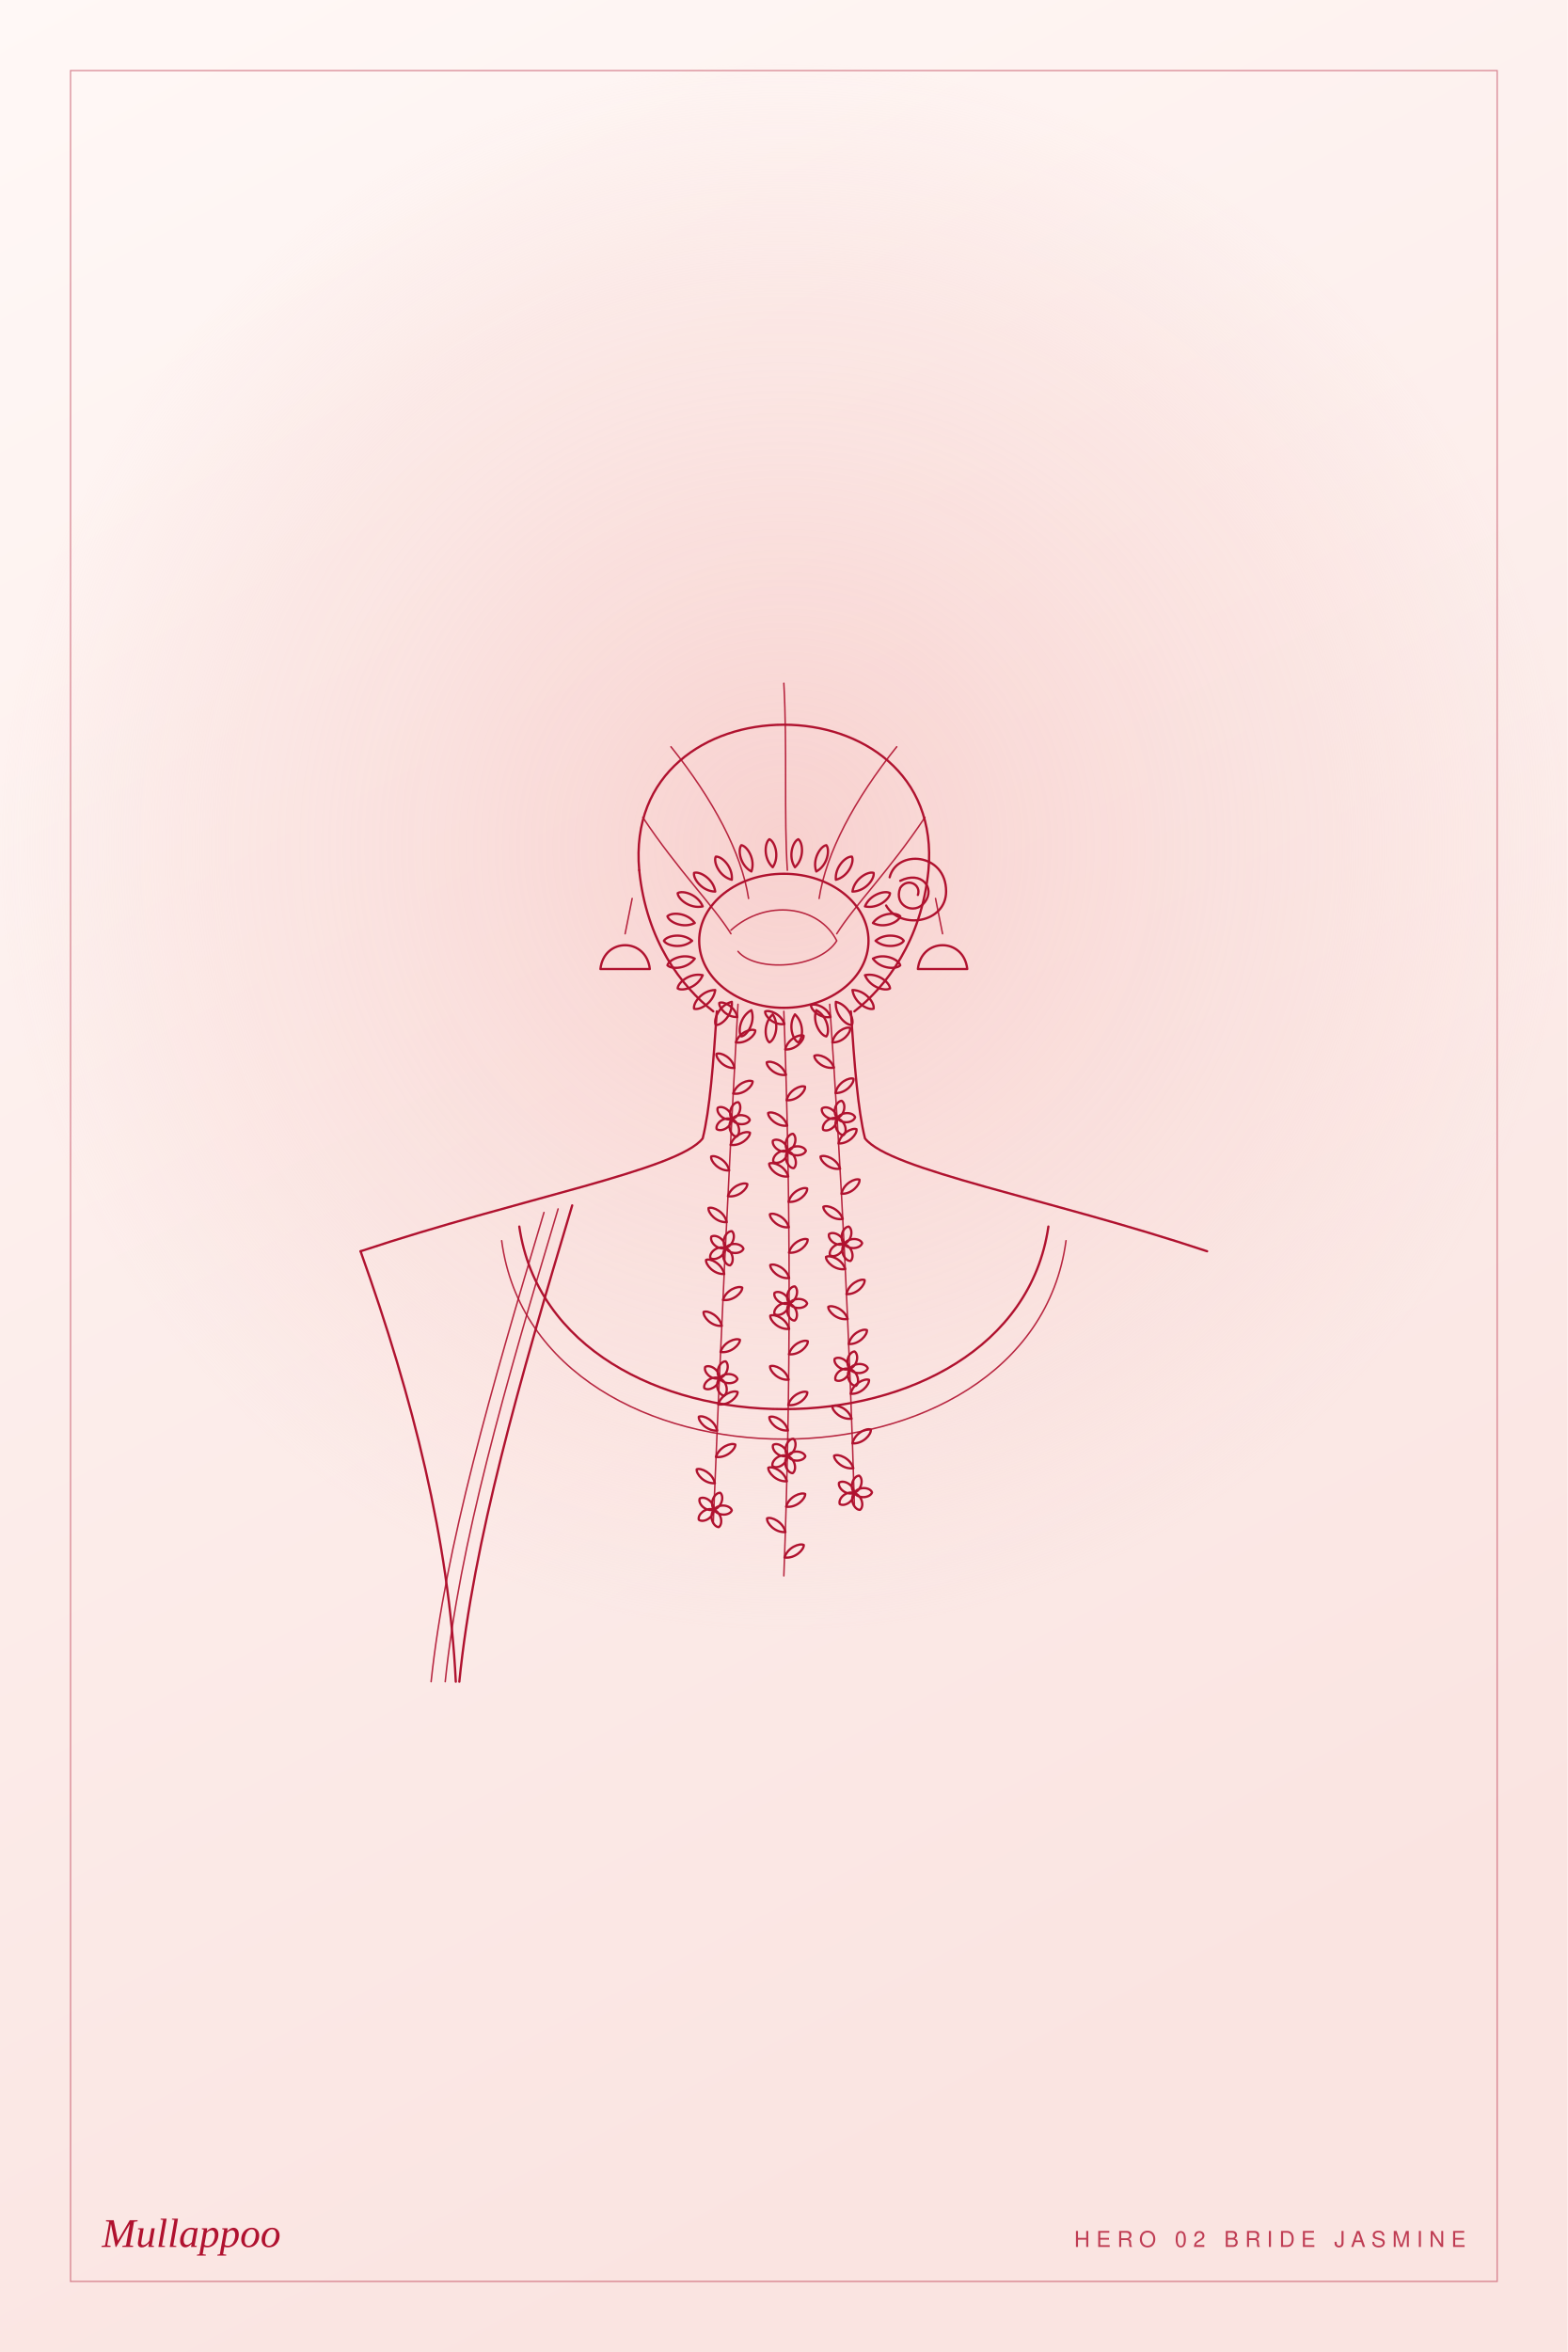
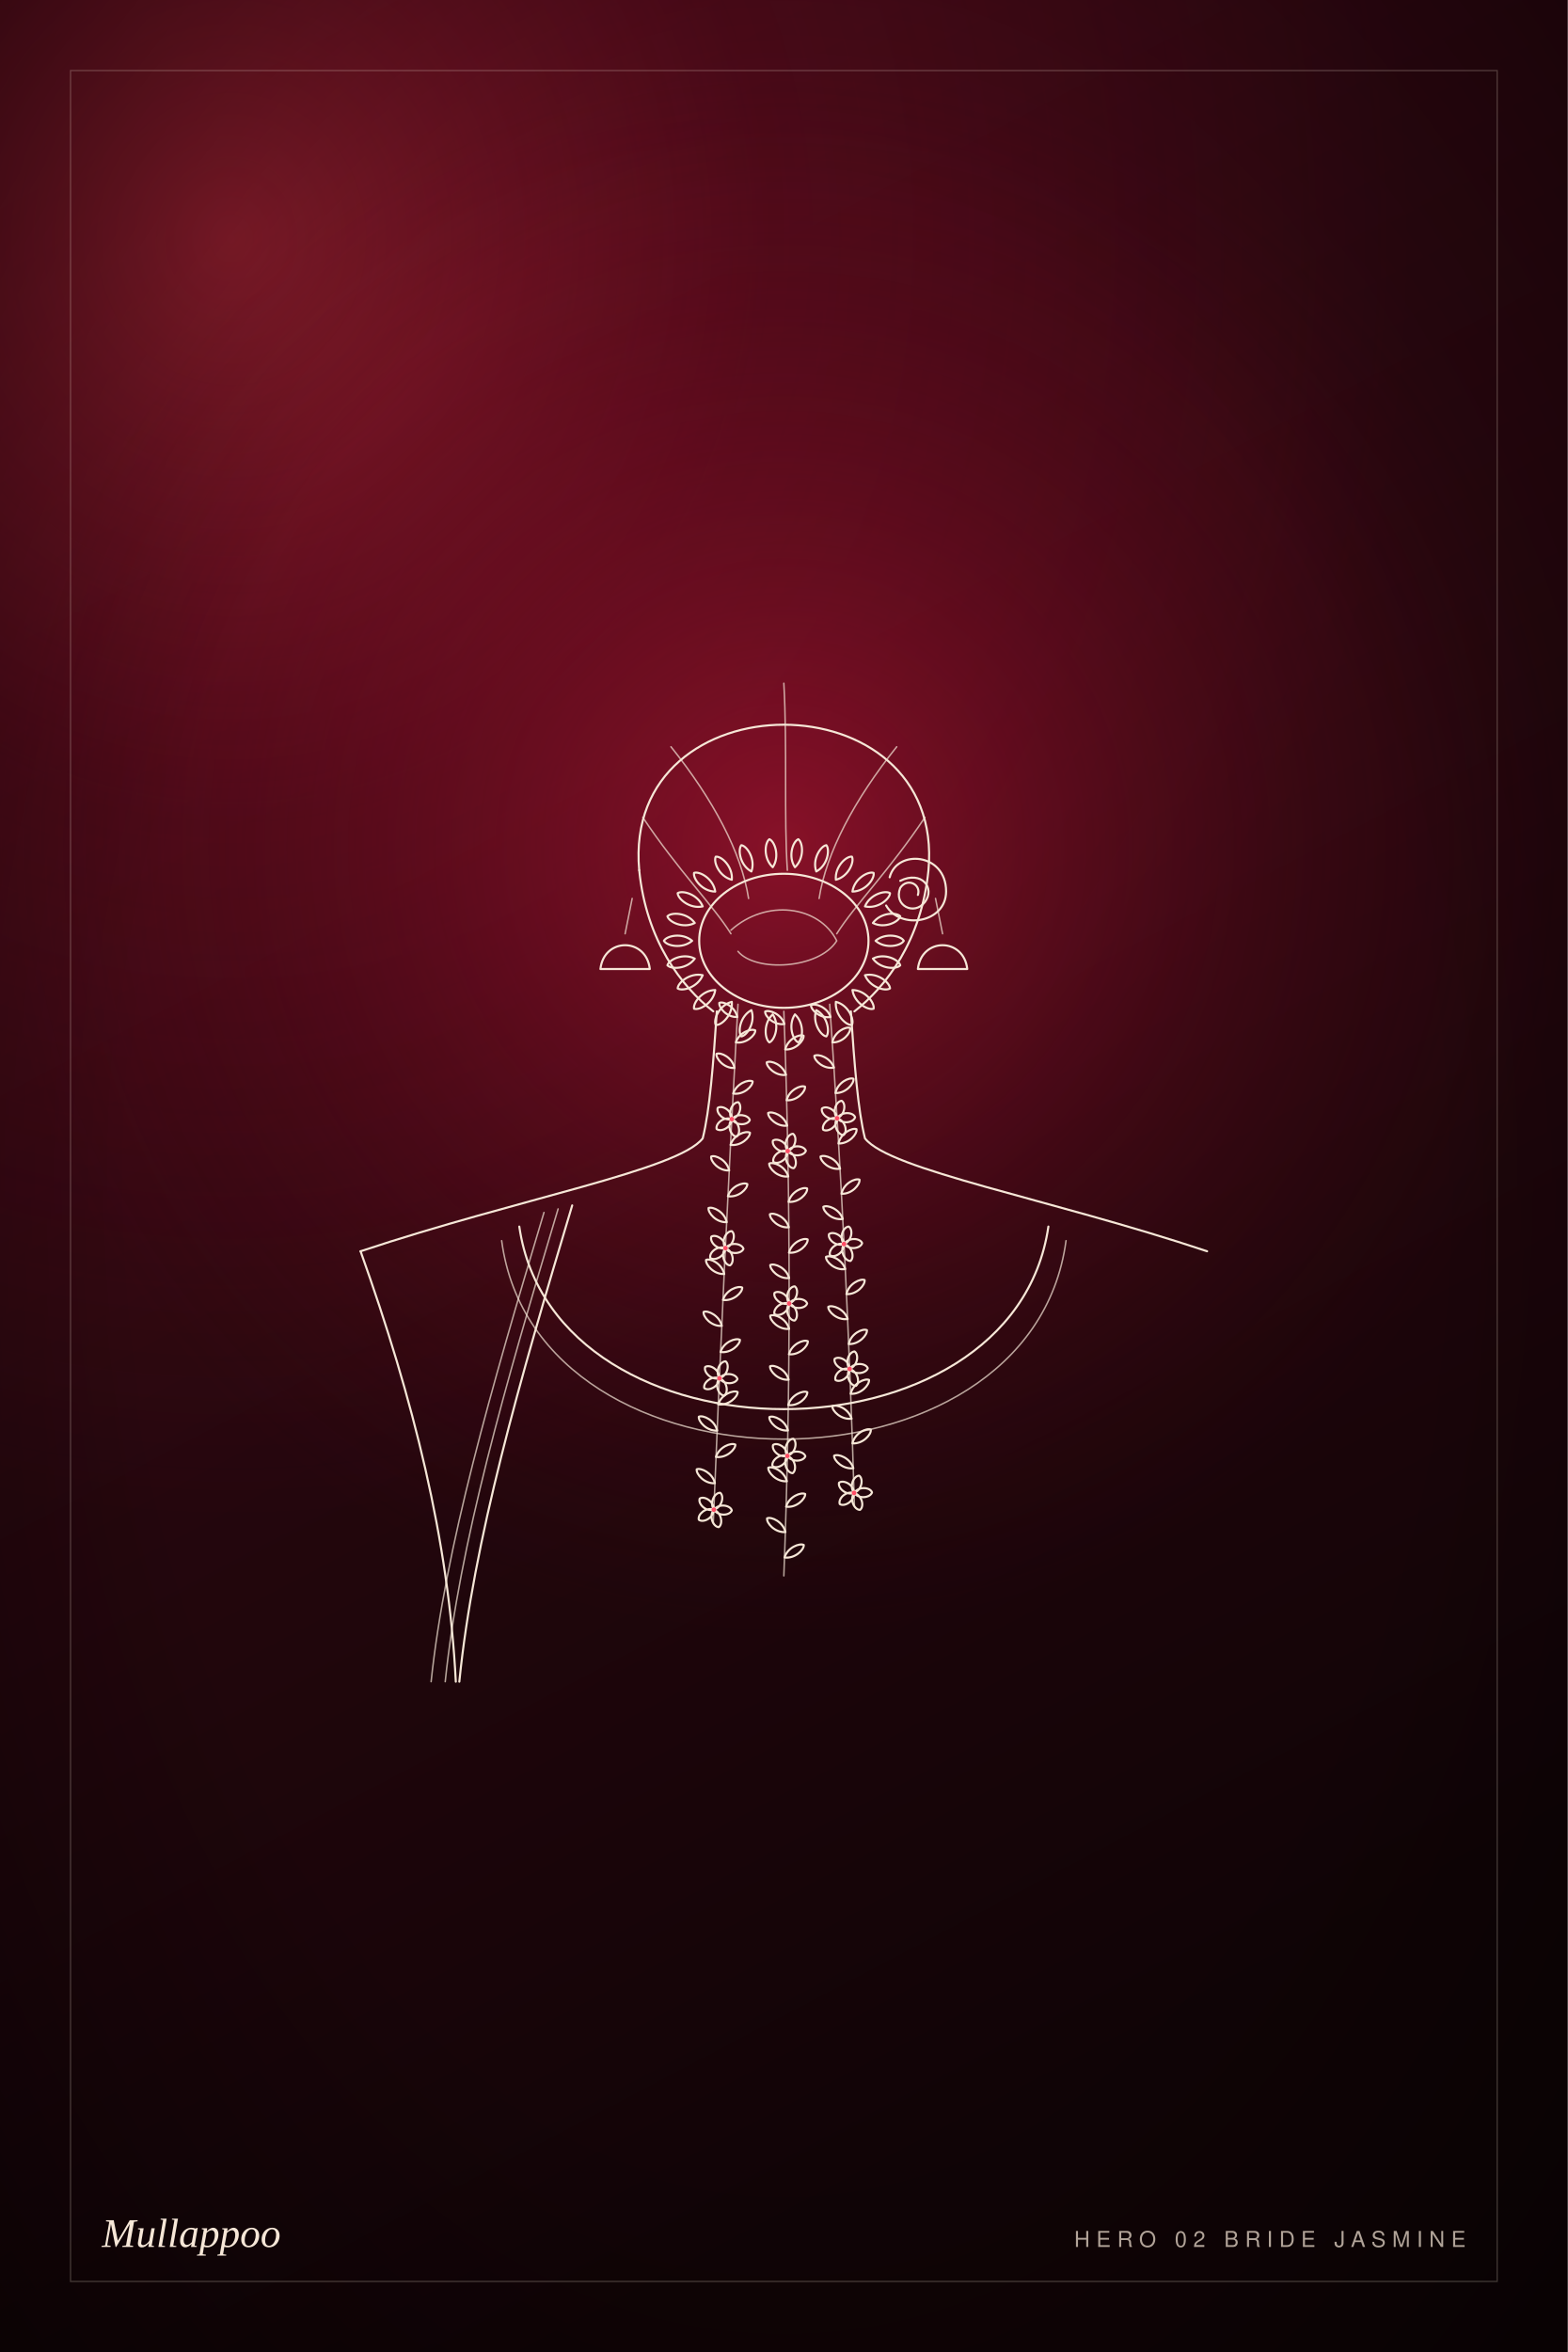
<svg xmlns="http://www.w3.org/2000/svg" viewBox="0 0 1200 1800" width="1200" height="1800">
  <defs>
    <linearGradient id="bg" x1="0" y1="0" x2=".35" y2="1">
-       <stop offset="0" stop-color="#FFF8F6" />
-       <stop offset="1" stop-color="#FAE4E1" />
+       <stop offset="0" stop-color="#430A18" />
+       <stop offset="1" stop-color="#100406" />
    </linearGradient>
    <radialGradient id="disc">
-       <stop offset="0" stop-color="#F6C4C2" stop-opacity=".7" />
-       <stop offset=".7" stop-color="#F8D8D5" stop-opacity=".4" />
-       <stop offset="1" stop-color="#F8D8D5" stop-opacity="0" />
+       <stop offset="0" stop-color="#C8183A" stop-opacity=".55" />
+       <stop offset=".55" stop-color="#8E0F28" stop-opacity=".25" />
+       <stop offset="1" stop-color="#5A0716" stop-opacity="0" />
    </radialGradient>
    <radialGradient id="glow">
-       <stop offset="0" stop-color="#FFB38F" stop-opacity=".8" />
-       <stop offset=".45" stop-color="#FFD2B8" stop-opacity=".4" />
-       <stop offset="1" stop-color="#FFE9DC" stop-opacity="0" />
+       <stop offset="0" stop-color="#FFB070" stop-opacity=".95" />
+       <stop offset=".3" stop-color="#FF5A3C" stop-opacity=".45" />
+       <stop offset="1" stop-color="#B0122F" stop-opacity="0" />
+     </radialGradient>
+     <radialGradient id="leak">
+       <stop offset="0" stop-color="#FF3B4E" stop-opacity=".42" />
+       <stop offset=".45" stop-color="#B0122F" stop-opacity=".18" />
+       <stop offset="1" stop-color="#B0122F" stop-opacity="0" />
+     </radialGradient>
+     <radialGradient id="vig" cx=".5" cy=".5" r=".75">
+       <stop offset=".55" stop-color="#000" stop-opacity="0" />
+       <stop offset="1" stop-color="#000" stop-opacity=".55" />
    </radialGradient>
    <style>
- .l{fill:none;stroke:#B0122F;stroke-width:1.75;stroke-linecap:round;stroke-linejoin:round;vector-effect:non-scaling-stroke;animation:draw 2.8s cubic-bezier(.65,0,.25,1) both}
- .t{stroke-width:1.15;stroke-opacity:.9}
- .f{fill:#B0122F}
- .tx{fill:#B0122F;font-family:Helvetica,Arial,sans-serif}
+ .l{fill:none;stroke:#F6E7D7;stroke-width:1.6;stroke-linecap:round;stroke-linejoin:round;vector-effect:non-scaling-stroke;animation:draw 2.8s cubic-bezier(.65,0,.25,1) both}
+ .t{stroke-width:1.15;stroke-opacity:0.7}
+ .f{fill:#FF4D66}
+ .tx{fill:#F6E7D7;font-family:Helvetica,Arial,sans-serif}
+ .fl .l{stroke:#FFC38A}
.fl{transform-box:fill-box;transform-origin:50% 100%;animation:flick 2.4s ease-in-out infinite alternate}
@keyframes draw{from{stroke-dasharray:1;stroke-dashoffset:1}to{stroke-dasharray:1;stroke-dashoffset:0}}
@keyframes flick{0%{transform:scale(1,1)}35%{transform:scale(.94,1.08)}70%{transform:scale(1.04,.95)}100%{transform:scale(.97,1.05)}}
@media (prefers-reduced-motion:reduce){.l,.fl{animation:none}}
</style>
  </defs>
  <rect width="1200" height="1800" fill="url(#bg)" />
+   <ellipse cx="180" cy="180" rx="900" ry="990" fill="url(#leak)" />
  <circle cx="600" cy="648" r="600" fill="url(#disc)" />
  <g transform="translate(600 720) scale(1.35)">
    <path class="l" style="animation-delay:0.15s" pathLength="1" d="M-82,-40 C-92,-150 92,-150 82,-40 C78,0 58,26 40,40" />
    <path class="l" style="animation-delay:0.18s" pathLength="1" d="M-82,-40 C-78,0 -58,26 -40,40" />
    <path class="l t" style="animation-delay:0.22s" pathLength="1" d="M0,-146 C2,-110 0,-70 2,-40" />
    <path class="l t" style="animation-delay:0.26s" pathLength="1" d="M-64,-110 C-40,-80 -24,-50 -20,-24 M64,-110 C40,-80 24,-50 20,-24 M-80,-70 C-60,-40 -40,-20 -30,-4 M80,-70 C60,-40 40,-20 30,-4" />
    <ellipse class="l" style="animation-delay:0.29s" pathLength="1" cx="0" cy="0" rx="48" ry="38" />
    <path class="l t" style="animation-delay:0.33s" pathLength="1" d="M-30,-6 C-10,-24 20,-20 30,0 C20,16 -16,18 -26,6" />
    <path class="l" style="animation-delay:0.36s" pathLength="1" d="M52,0 C57.6,4.8 66.4,2.9 68,0 C66.4,-2.9 57.6,-4.8 52,0 M50.5,10.1 C54.8,16.1 63.8,16.3 66,13.9 C65.2,10.7 57.1,6.7 50.5,10.1 M46,19.5 C48.8,26.4 57.5,28.8 60.2,27 C60.1,23.7 53.2,17.9 46,19.5 M38.9,27.9 C39.9,35.2 47.8,39.6 50.9,38.5 C51.6,35.2 46.3,28 38.9,27.9 M29.5,34.6 C28.8,41.9 35.3,48.1 38.6,47.7 C40.1,44.8 36.7,36.4 29.5,34.6 M18.4,39.3 C15.9,46.2 20.9,53.8 24.1,54.2 C26.2,51.7 24.9,42.8 18.4,39.3 M6.3,41.7 C2.2,47.8 5.1,56.3 8.2,57.6 C10.9,55.6 11.7,46.7 6.3,41.7 M-6.3,41.7 C-11.7,46.7 -10.9,55.6 -8.2,57.6 C-5.1,56.3 -2.2,47.8 -6.3,41.7 M-18.4,39.3 C-24.9,42.8 -26.2,51.7 -24.1,54.2 C-20.9,53.8 -15.9,46.2 -18.4,39.3 M-29.5,34.6 C-36.7,36.4 -40.1,44.8 -38.6,47.7 C-35.3,48.1 -28.8,41.9 -29.5,34.6 M-38.9,27.9 C-46.3,28 -51.6,35.2 -50.9,38.5 C-47.8,39.6 -39.9,35.2 -38.9,27.9 M-46,19.5 C-53.2,17.9 -60.1,23.7 -60.2,27 C-57.5,28.8 -48.8,26.4 -46,19.5 M-50.5,10.1 C-57.1,6.7 -65.2,10.7 -66,13.9 C-63.8,16.3 -54.8,16.1 -50.5,10.1 M-52,0 C-57.6,-4.8 -66.4,-2.9 -68,0 C-66.4,2.9 -57.6,4.8 -52,0 M-50.5,-10.1 C-54.8,-16.1 -63.8,-16.3 -66,-13.9 C-65.2,-10.7 -57.1,-6.7 -50.5,-10.1 M-46,-19.5 C-48.8,-26.4 -57.5,-28.8 -60.2,-27 C-60.1,-23.7 -53.2,-17.9 -46,-19.5 M-38.9,-27.9 C-39.9,-35.2 -47.8,-39.6 -50.9,-38.5 C-51.6,-35.2 -46.3,-28 -38.9,-27.9 M-29.5,-34.6 C-28.8,-41.9 -35.3,-48.1 -38.6,-47.7 C-40.1,-44.8 -36.7,-36.4 -29.5,-34.6 M-18.4,-39.3 C-15.9,-46.2 -20.9,-53.8 -24.1,-54.2 C-26.2,-51.7 -24.9,-42.8 -18.4,-39.3 M-6.3,-41.7 C-2.2,-47.8 -5.1,-56.3 -8.2,-57.6 C-10.9,-55.6 -11.7,-46.7 -6.3,-41.7 M6.3,-41.7 C11.7,-46.7 10.9,-55.6 8.2,-57.6 C5.1,-56.3 2.2,-47.8 6.3,-41.7 M18.4,-39.3 C24.9,-42.8 26.2,-51.7 24.1,-54.2 C20.9,-53.8 15.9,-46.2 18.4,-39.3 M29.5,-34.6 C36.7,-36.4 40.1,-44.8 38.6,-47.7 C35.3,-48.1 28.8,-41.9 29.5,-34.6 M38.9,-27.9 C46.3,-28 51.6,-35.2 50.9,-38.5 C47.8,-39.6 39.9,-35.2 38.9,-27.9 M46,-19.5 C53.2,-17.9 60.1,-23.7 60.2,-27 C57.5,-28.8 48.8,-26.4 46,-19.5 M50.5,-10.1 C57.1,-6.7 65.2,-10.7 66,-13.9 C63.8,-16.3 54.8,-16.1 50.5,-10.1 " />
    <path class="l" style="animation-delay:0.40s" pathLength="1" d="M66,-34 C78,-40 86,-30 80,-22 C74,-14 62,-20 66,-30 C70,-36 78,-32 76,-26 M60,-36 C64,-52 92,-50 92,-28 C92,-10 66,-6 58,-20" />
    <path class="l t" style="animation-delay:0.43s" pathLength="1" d="M-26,36 Q-34,180 -40,330" />
    <path class="l" style="animation-delay:0.47s" pathLength="1" d="M-29.5,101.1 C-26.8,105.2 -20.4,104.5 -19.3,101.6 C-20.1,98.7 -26.4,97.4 -29.5,101.1 M-29.5,101.1 C-32.5,104.9 -29.9,110.8 -26.8,111 C-24.3,109.3 -25,102.9 -29.5,101.1 M-29.5,101.1 C-34.1,99.4 -38.9,103.7 -38.1,106.7 C-35.7,108.6 -29.8,106 -29.5,101.1 M-29.5,101.1 C-29.3,96.2 -34.9,93 -37.5,94.7 C-38.5,97.6 -34.2,102.3 -29.5,101.1 M-29.5,101.1 C-24.8,99.8 -23.5,93.5 -25.8,91.5 C-28.9,91.4 -32.1,97 -29.5,101.1 " />
    <circle class="f" cx="-29.5" cy="101.1" r="1.3" />
    <path class="l" style="animation-delay:0.50s" pathLength="1" d="M-33.1,174.2 C-30.4,178.2 -24,177.5 -22.9,174.6 C-23.8,171.7 -30,170.4 -33.1,174.2 M-33.1,174.2 C-36.1,178 -33.5,183.9 -30.5,184 C-27.9,182.3 -28.6,175.9 -33.1,174.2 M-33.1,174.2 C-37.7,172.5 -42.5,176.8 -41.7,179.8 C-39.3,181.7 -33.5,179 -33.1,174.2 M-33.1,174.2 C-33,169.3 -38.5,166.1 -41.1,167.7 C-42.2,170.6 -37.9,175.4 -33.1,174.2 M-33.1,174.2 C-28.5,172.8 -27.1,166.5 -29.5,164.6 C-32.6,164.5 -35.8,170 -33.1,174.2 " />
    <circle class="f" cx="-33.1" cy="174.2" r="1.3" />
    <path class="l" style="animation-delay:0.54s" pathLength="1" d="M-36.5,248 C-33.8,252 -27.4,251.3 -26.3,248.4 C-27.2,245.4 -33.5,244.2 -36.5,248 M-36.5,248 C-39.5,251.8 -36.9,257.7 -33.8,257.8 C-31.3,256.1 -32,249.7 -36.5,248 M-36.5,248 C-41.1,246.3 -45.9,250.6 -45.1,253.6 C-42.7,255.5 -36.8,252.8 -36.5,248 M-36.5,248 C-36.4,243.1 -42,239.9 -44.6,241.6 C-45.6,244.5 -41.3,249.2 -36.5,248 M-36.5,248 C-31.9,246.6 -30.6,240.3 -33,238.4 C-36,238.3 -39.2,243.8 -36.5,248 " />
    <circle class="f" cx="-36.5" cy="248" r="1.3" />
    <path class="l" style="animation-delay:0.57s" pathLength="1" d="M-39.7,322.5 C-36.9,326.5 -30.6,325.8 -29.5,322.9 C-30.3,320 -36.6,318.7 -39.7,322.5 M-39.7,322.5 C-42.7,326.4 -40,332.2 -36.9,332.4 C-34.4,330.6 -35.2,324.3 -39.7,322.5 M-39.7,322.5 C-44.3,320.9 -49,325.2 -48.2,328.2 C-45.8,330.1 -40,327.4 -39.7,322.5 M-39.7,322.5 C-39.6,317.6 -45.2,314.5 -47.7,316.2 C-48.8,319.1 -44.4,323.8 -39.7,322.5 M-39.7,322.5 C-35,321.1 -33.7,314.8 -36.1,312.9 C-39.2,312.8 -42.3,318.4 -39.7,322.5 " />
    <circle class="f" cx="-39.7" cy="322.5" r="1.3" />
    <path class="l" style="animation-delay:0.61s" pathLength="1" d="M-26.4,43.2 C-27.6,37.3 -34.2,34.1 -36.6,35.2 C-37,37.8 -32.4,43.5 -26.4,43.2 M-27.2,57.6 C-21.3,58.5 -16,53.4 -16.2,50.8 C-18.5,49.5 -25.4,51.9 -27.2,57.6 M-28,72.1 C-29.1,66.2 -35.7,63 -38.2,64.1 C-38.6,66.7 -34,72.4 -28,72.1 M-28.7,86.6 C-22.8,87.5 -17.6,82.4 -17.7,79.7 C-20.1,78.4 -26.9,80.9 -28.7,86.6 M-30.2,115.7 C-24.3,116.5 -19.1,111.4 -19.2,108.8 C-21.6,107.5 -28.5,109.9 -30.2,115.7 M-31,130.2 C-32.2,124.4 -38.8,121.2 -41.2,122.3 C-41.7,124.9 -37,130.5 -31,130.2 M-31.7,144.8 C-25.8,145.7 -20.6,140.6 -20.7,137.9 C-23.1,136.6 -29.9,139.1 -31.7,144.8 M-32.4,159.5 C-33.6,153.6 -40.3,150.5 -42.7,151.5 C-43.1,154.2 -38.4,159.8 -32.4,159.5 M-33.8,188.9 C-35.1,183 -41.7,179.8 -44.1,180.9 C-44.5,183.5 -39.8,189.2 -33.8,188.9 M-34.5,203.6 C-28.6,204.4 -23.4,199.3 -23.6,196.6 C-25.9,195.3 -32.8,197.9 -34.5,203.6 M-35.2,218.3 C-36.4,212.5 -43.1,209.3 -45.5,210.4 C-45.9,213.1 -41.2,218.7 -35.2,218.3 M-35.9,233.1 C-30,234 -24.8,228.8 -24.9,226.2 C-27.3,224.9 -34.1,227.4 -35.9,233.1 M-37.2,262.8 C-31.3,263.6 -26.1,258.5 -26.2,255.8 C-28.6,254.5 -35.5,257.1 -37.2,262.8 M-37.8,277.7 C-39.1,271.8 -45.7,268.7 -48.2,269.8 C-48.6,272.4 -43.8,278 -37.8,277.7 M-38.5,292.6 C-32.5,293.4 -27.4,288.3 -27.5,285.6 C-29.9,284.3 -36.7,286.9 -38.5,292.6 M-39.1,307.5 C-40.3,301.7 -47,298.6 -49.4,299.6 C-49.8,302.3 -45.1,307.9 -39.1,307.5 " />
    <path class="l t" style="animation-delay:0.64s" pathLength="1" d="M0,40 Q6,200 0,360" />
    <path class="l" style="animation-delay:0.68s" pathLength="1" d="M2.2,119.2 C5.2,123 11.6,121.9 12.5,119 C11.4,116.1 5.1,115.2 2.2,119.2 M2.2,119.2 C-0.5,123.2 2.5,128.9 5.6,128.9 C8,127 6.9,120.7 2.2,119.2 M2.2,119.2 C-2.5,117.9 -6.9,122.5 -5.9,125.4 C-3.4,127.1 2.3,124.1 2.2,119.2 M2.2,119.2 C2.1,114.3 -3.7,111.5 -6.2,113.3 C-7,116.3 -2.4,120.7 2.2,119.2 M2.2,119.2 C6.8,117.5 7.7,111.2 5.2,109.4 C2.1,109.5 -0.6,115.3 2.2,119.2 " />
    <circle class="f" cx="2.2" cy="119.2" r="1.3" />
    <path class="l" style="animation-delay:0.71s" pathLength="1" d="M3,205.6 C5.9,209.5 12.3,208.5 13.2,205.6 C12.3,202.7 5.9,201.7 3,205.6 M3,205.6 C0.2,209.6 3.1,215.3 6.1,215.3 C8.6,213.5 7.6,207.2 3,205.6 M3,205.6 C-1.7,204.2 -6.2,208.7 -5.3,211.6 C-2.8,213.4 2.9,210.5 3,205.6 M3,205.6 C2.9,200.7 -2.8,197.8 -5.3,199.6 C-6.2,202.5 -1.7,207 3,205.6 M3,205.6 C7.6,204 8.7,197.7 6.2,195.9 C3.1,195.9 0.2,201.6 3,205.6 " />
    <circle class="f" cx="3" cy="205.6" r="1.3" />
    <path class="l" style="animation-delay:0.75s" pathLength="1" d="M2,292 C4.8,296 11.2,295.1 12.2,292.2 C11.3,289.3 5,288.2 2,292 M2,292 C-0.9,295.9 1.9,301.7 5,301.8 C7.5,300 6.6,293.7 2,292 M2,292 C-2.6,290.5 -7.3,294.9 -6.4,297.8 C-3.9,299.7 1.8,296.9 2,292 M2,292 C2,287.1 -3.6,284.1 -6.1,285.8 C-7.1,288.7 -2.7,293.3 2,292 M2,292 C6.7,290.5 7.8,284.2 5.4,282.3 C2.3,282.3 -0.7,288 2,292 " />
    <circle class="f" cx="2" cy="292" r="1.3" />
    <path class="l" style="animation-delay:0.78s" pathLength="1" d="M0.3,47.2 C-1.4,41.5 -8.3,38.9 -10.6,40.1 C-10.8,42.8 -5.7,48 0.3,47.2 M0.8,61.6 C6.7,62 11.5,56.5 11.2,53.8 C8.7,52.7 2.1,55.8 0.8,61.6 M1.2,76 C-0.5,70.2 -7.3,67.6 -9.7,68.9 C-9.9,71.5 -4.7,76.8 1.2,76 M1.6,90.4 C7.6,90.8 12.4,85.3 12,82.7 C9.6,81.6 2.9,84.6 1.6,90.4 M1.9,104.8 C0.3,99 -6.5,96.4 -8.9,97.6 C-9.1,100.3 -4,105.5 1.9,104.8 M2.5,133.6 C0.9,127.8 -5.9,125.1 -8.3,126.3 C-8.5,129 -3.5,134.3 2.5,133.6 M2.7,148 C8.7,148.5 13.6,143.1 13.2,140.4 C10.8,139.3 4.1,142.2 2.7,148 M2.8,162.4 C1.3,156.6 -5.5,153.8 -7.9,155 C-8.1,157.7 -3.1,163 2.8,162.4 M2.9,176.8 C8.9,177.4 13.8,171.9 13.5,169.3 C11.1,168.1 4.4,171 2.9,176.8 M3,191.2 C1.5,185.4 -5.3,182.6 -7.7,183.8 C-7.9,186.4 -3,191.8 3,191.2 M3,220 C1.5,214.2 -5.2,211.3 -7.7,212.5 C-8,215.2 -3,220.6 3,220 M2.9,234.4 C8.8,235 13.8,229.7 13.6,227 C11.2,225.8 4.4,228.6 2.9,234.4 M2.7,248.8 C1.3,243 -5.4,240.1 -7.8,241.2 C-8.1,243.9 -3.2,249.3 2.7,248.8 M2.5,263.2 C8.5,263.9 13.5,258.6 13.3,255.9 C10.9,254.7 4.1,257.4 2.5,263.2 M2.3,277.6 C0.9,271.8 -5.8,268.8 -8.2,270 C-8.5,272.6 -3.7,278.1 2.3,277.6 M1.7,306.4 C0.3,300.6 -6.4,297.6 -8.8,298.7 C-9.1,301.3 -4.3,306.8 1.7,306.4 M1.3,320.8 C7.2,321.6 12.3,316.3 12.1,313.6 C9.8,312.4 2.9,315 1.3,320.8 M0.9,335.2 C-0.4,329.4 -7.1,326.3 -9.5,327.4 C-9.9,330.1 -5.1,335.6 0.9,335.2 M0.4,349.6 C6.3,350.4 11.5,345.2 11.3,342.5 C8.9,341.3 2.1,343.9 0.4,349.6 " />
    <path class="l t" style="animation-delay:0.82s" pathLength="1" d="M26,36 Q36,180 40,320" />
    <path class="l" style="animation-delay:0.85s" pathLength="1" d="M30.2,100.6 C33.4,104.3 39.6,103 40.4,100 C39.3,97.1 32.9,96.5 30.2,100.6 M30.2,100.6 C27.6,104.7 30.9,110.3 33.9,110.1 C36.3,108.1 34.9,101.9 30.2,100.6 M30.2,100.6 C25.5,99.4 21.2,104.2 22.3,107.1 C24.9,108.7 30.4,105.5 30.2,100.6 M30.2,100.6 C29.8,95.7 24,93.1 21.6,95.1 C20.8,98.1 25.6,102.3 30.2,100.6 M30.2,100.6 C34.7,98.7 35.4,92.4 32.8,90.7 C29.7,90.9 27.2,96.8 30.2,100.6 " />
    <circle class="f" cx="30.2" cy="100.6" r="1.3" />
    <path class="l" style="animation-delay:0.89s" pathLength="1" d="M34.1,171.9 C37.3,175.6 43.5,174.4 44.4,171.4 C43.3,168.5 36.9,167.9 34.1,171.9 M34.1,171.9 C31.5,176 34.7,181.6 37.8,181.5 C40.2,179.5 38.8,173.2 34.1,171.9 M34.1,171.9 C29.4,170.7 25.1,175.4 26.2,178.3 C28.8,180 34.3,176.8 34.1,171.9 M34.1,171.9 C33.8,167 28,164.4 25.6,166.3 C24.8,169.3 29.6,173.6 34.1,171.9 M34.1,171.9 C38.7,170.1 39.4,163.7 36.8,162 C33.7,162.2 31.1,168.1 34.1,171.9 " />
    <circle class="f" cx="34.1" cy="171.9" r="1.3" />
    <path class="l" style="animation-delay:0.92s" pathLength="1" d="M37.3,242.7 C40.4,246.5 46.7,245.2 47.6,242.3 C46.5,239.4 40.1,238.7 37.3,242.7 M37.3,242.7 C34.7,246.8 37.8,252.4 40.9,252.3 C43.3,250.4 42,244.1 37.3,242.7 M37.3,242.7 C32.6,241.4 28.3,246.1 29.3,249 C31.9,250.7 37.5,247.6 37.3,242.7 M37.3,242.7 C37.1,237.8 31.3,235.1 28.8,237 C28,240 32.7,244.3 37.3,242.7 M37.3,242.7 C41.9,240.9 42.7,234.6 40.1,232.8 C37,233 34.4,238.8 37.3,242.7 " />
    <circle class="f" cx="37.3" cy="242.7" r="1.3" />
    <path class="l" style="animation-delay:0.96s" pathLength="1" d="M39.8,313 C42.8,316.8 49.1,315.6 50,312.7 C49,309.8 42.6,309 39.8,313 M39.8,313 C37.1,317.1 40.2,322.7 43.2,322.6 C45.7,320.7 44.5,314.4 39.8,313 M39.8,313 C35.1,311.7 30.7,316.3 31.7,319.3 C34.3,321 39.9,317.9 39.8,313 M39.8,313 C39.6,308.1 33.8,305.4 31.3,307.2 C30.5,310.2 35.2,314.6 39.8,313 M39.8,313 C44.4,311.3 45.2,304.9 42.7,303.2 C39.6,303.3 36.9,309.1 39.8,313 " />
    <circle class="f" cx="39.8" cy="313" r="1.3" />
    <path class="l" style="animation-delay:0.99s" pathLength="1" d="M26.5,43.2 C24.6,37.5 17.7,35.2 15.4,36.5 C15.3,39.2 20.6,44.2 26.5,43.2 M27.5,57.6 C33.5,57.8 38.1,52.1 37.6,49.4 C35.1,48.4 28.6,51.7 27.5,57.6 M28.4,71.9 C26.5,66.2 19.6,63.9 17.3,65.2 C17.2,67.9 22.5,72.9 28.4,71.9 M29.3,86.3 C35.3,86.5 39.9,80.8 39.5,78.2 C37,77.2 30.4,80.4 29.3,86.3 M31,114.9 C37,115.1 41.7,109.5 41.2,106.8 C38.8,105.8 32.2,109 31,114.9 M31.9,129.2 C30.1,123.5 23.2,121 20.8,122.3 C20.7,125 25.9,130.1 31.9,129.2 M32.7,143.4 C38.6,143.7 43.3,138.1 42.9,135.4 C40.4,134.4 33.8,137.6 32.7,143.4 M33.4,157.7 C31.6,152 24.7,149.5 22.4,150.8 C22.3,153.5 27.5,158.6 33.4,157.7 M34.8,186.1 C33.1,180.4 26.2,177.9 23.9,179.2 C23.7,181.8 28.9,187 34.8,186.1 M35.5,200.3 C41.5,200.6 46.2,195 45.8,192.3 C43.4,191.3 36.7,194.4 35.5,200.3 M36.2,214.4 C34.4,208.7 27.5,206.2 25.2,207.5 C25,210.1 30.2,215.3 36.2,214.4 M36.8,228.6 C42.7,228.9 47.5,223.3 47.1,220.7 C44.6,219.6 38,222.7 36.8,228.6 M37.9,256.8 C43.9,257.2 48.6,251.6 48.3,248.9 C45.8,247.9 39.2,250.9 37.9,256.8 M38.4,270.9 C36.7,265.1 29.9,262.6 27.5,263.8 C27.3,266.5 32.5,271.7 38.4,270.9 M38.9,284.9 C44.9,285.3 49.7,279.8 49.3,277.1 C46.9,276 40.2,279.1 38.9,284.9 M39.4,299 C37.7,293.2 30.9,290.6 28.5,291.9 C28.3,294.5 33.4,299.8 39.4,299 " />
    <path class="l" style="animation-delay:1.03s" pathLength="1" d="M-38,40 C-40,70 -42,96 -46,112 C-60,130 -150,146 -240,176" />
    <path class="l" style="animation-delay:1.06s" pathLength="1" d="M38,40 C40,70 42,96 46,112 C60,130 150,146 240,176" />
    <path class="l" style="animation-delay:1.09s" pathLength="1" d="M-150,162 C-130,300 130,300 150,162" />
    <path class="l t" style="animation-delay:1.13s" pathLength="1" d="M-160,170 C-140,320 140,320 160,170" />
    <path class="l" style="animation-delay:1.17s" pathLength="1" d="M-240,176 C-210,260 -190,340 -186,420" />
    <path class="l" style="animation-delay:1.20s" pathLength="1" d="M-120,150 C-150,250 -176,340 -184,420" />
    <path class="l t" style="animation-delay:1.24s" pathLength="1" d="M-128,152 C-158,252 -184,342 -192,420 M-136,154 C-166,254 -192,344 -200,420" />
    <path class="l t" style="animation-delay:1.27s" pathLength="1" d="M-86,-24 L-90,-4" />
    <path class="l" style="animation-delay:1.30s" pathLength="1" d="M-104,16 C-102,-2 -78,-2 -76,16 Z" />
    <path class="l t" style="animation-delay:1.34s" pathLength="1" d="M86,-24 L90,-4" />
    <path class="l" style="animation-delay:1.38s" pathLength="1" d="M76,16 C78,-2 102,-2 104,16 Z" />
  </g>
-   <rect x="54" y="54" width="1092" height="1692" fill="none" stroke="#B0122F" stroke-opacity=".45" stroke-width="1" vector-effect="non-scaling-stroke" />
-   <g fill="#B0122F" font-family="Georgia, 'Times New Roman', serif">
+   <rect width="1200" height="1800" fill="url(#vig)" />
+   <rect x="54" y="54" width="1092" height="1692" fill="none" stroke="#F6E7D7" stroke-opacity="0.22" stroke-width="1" vector-effect="non-scaling-stroke" />
+   <g fill="#F6E7D7" font-family="Georgia, 'Times New Roman', serif">
    <text x="78" y="1719.6" font-size="31.2" font-style="italic">Mullappoo</text>
-     <text x="1122" y="1719.6" font-size="16.8" letter-spacing="4.8" text-anchor="end" opacity=".8" font-family="Helvetica, Arial, sans-serif">HERO 02 BRIDE JASMINE</text>
+     <text x="1122" y="1719.6" font-size="16.8" letter-spacing="4.8" text-anchor="end" opacity=".7" font-family="Helvetica, Arial, sans-serif">HERO 02 BRIDE JASMINE</text>
  </g>
</svg>
